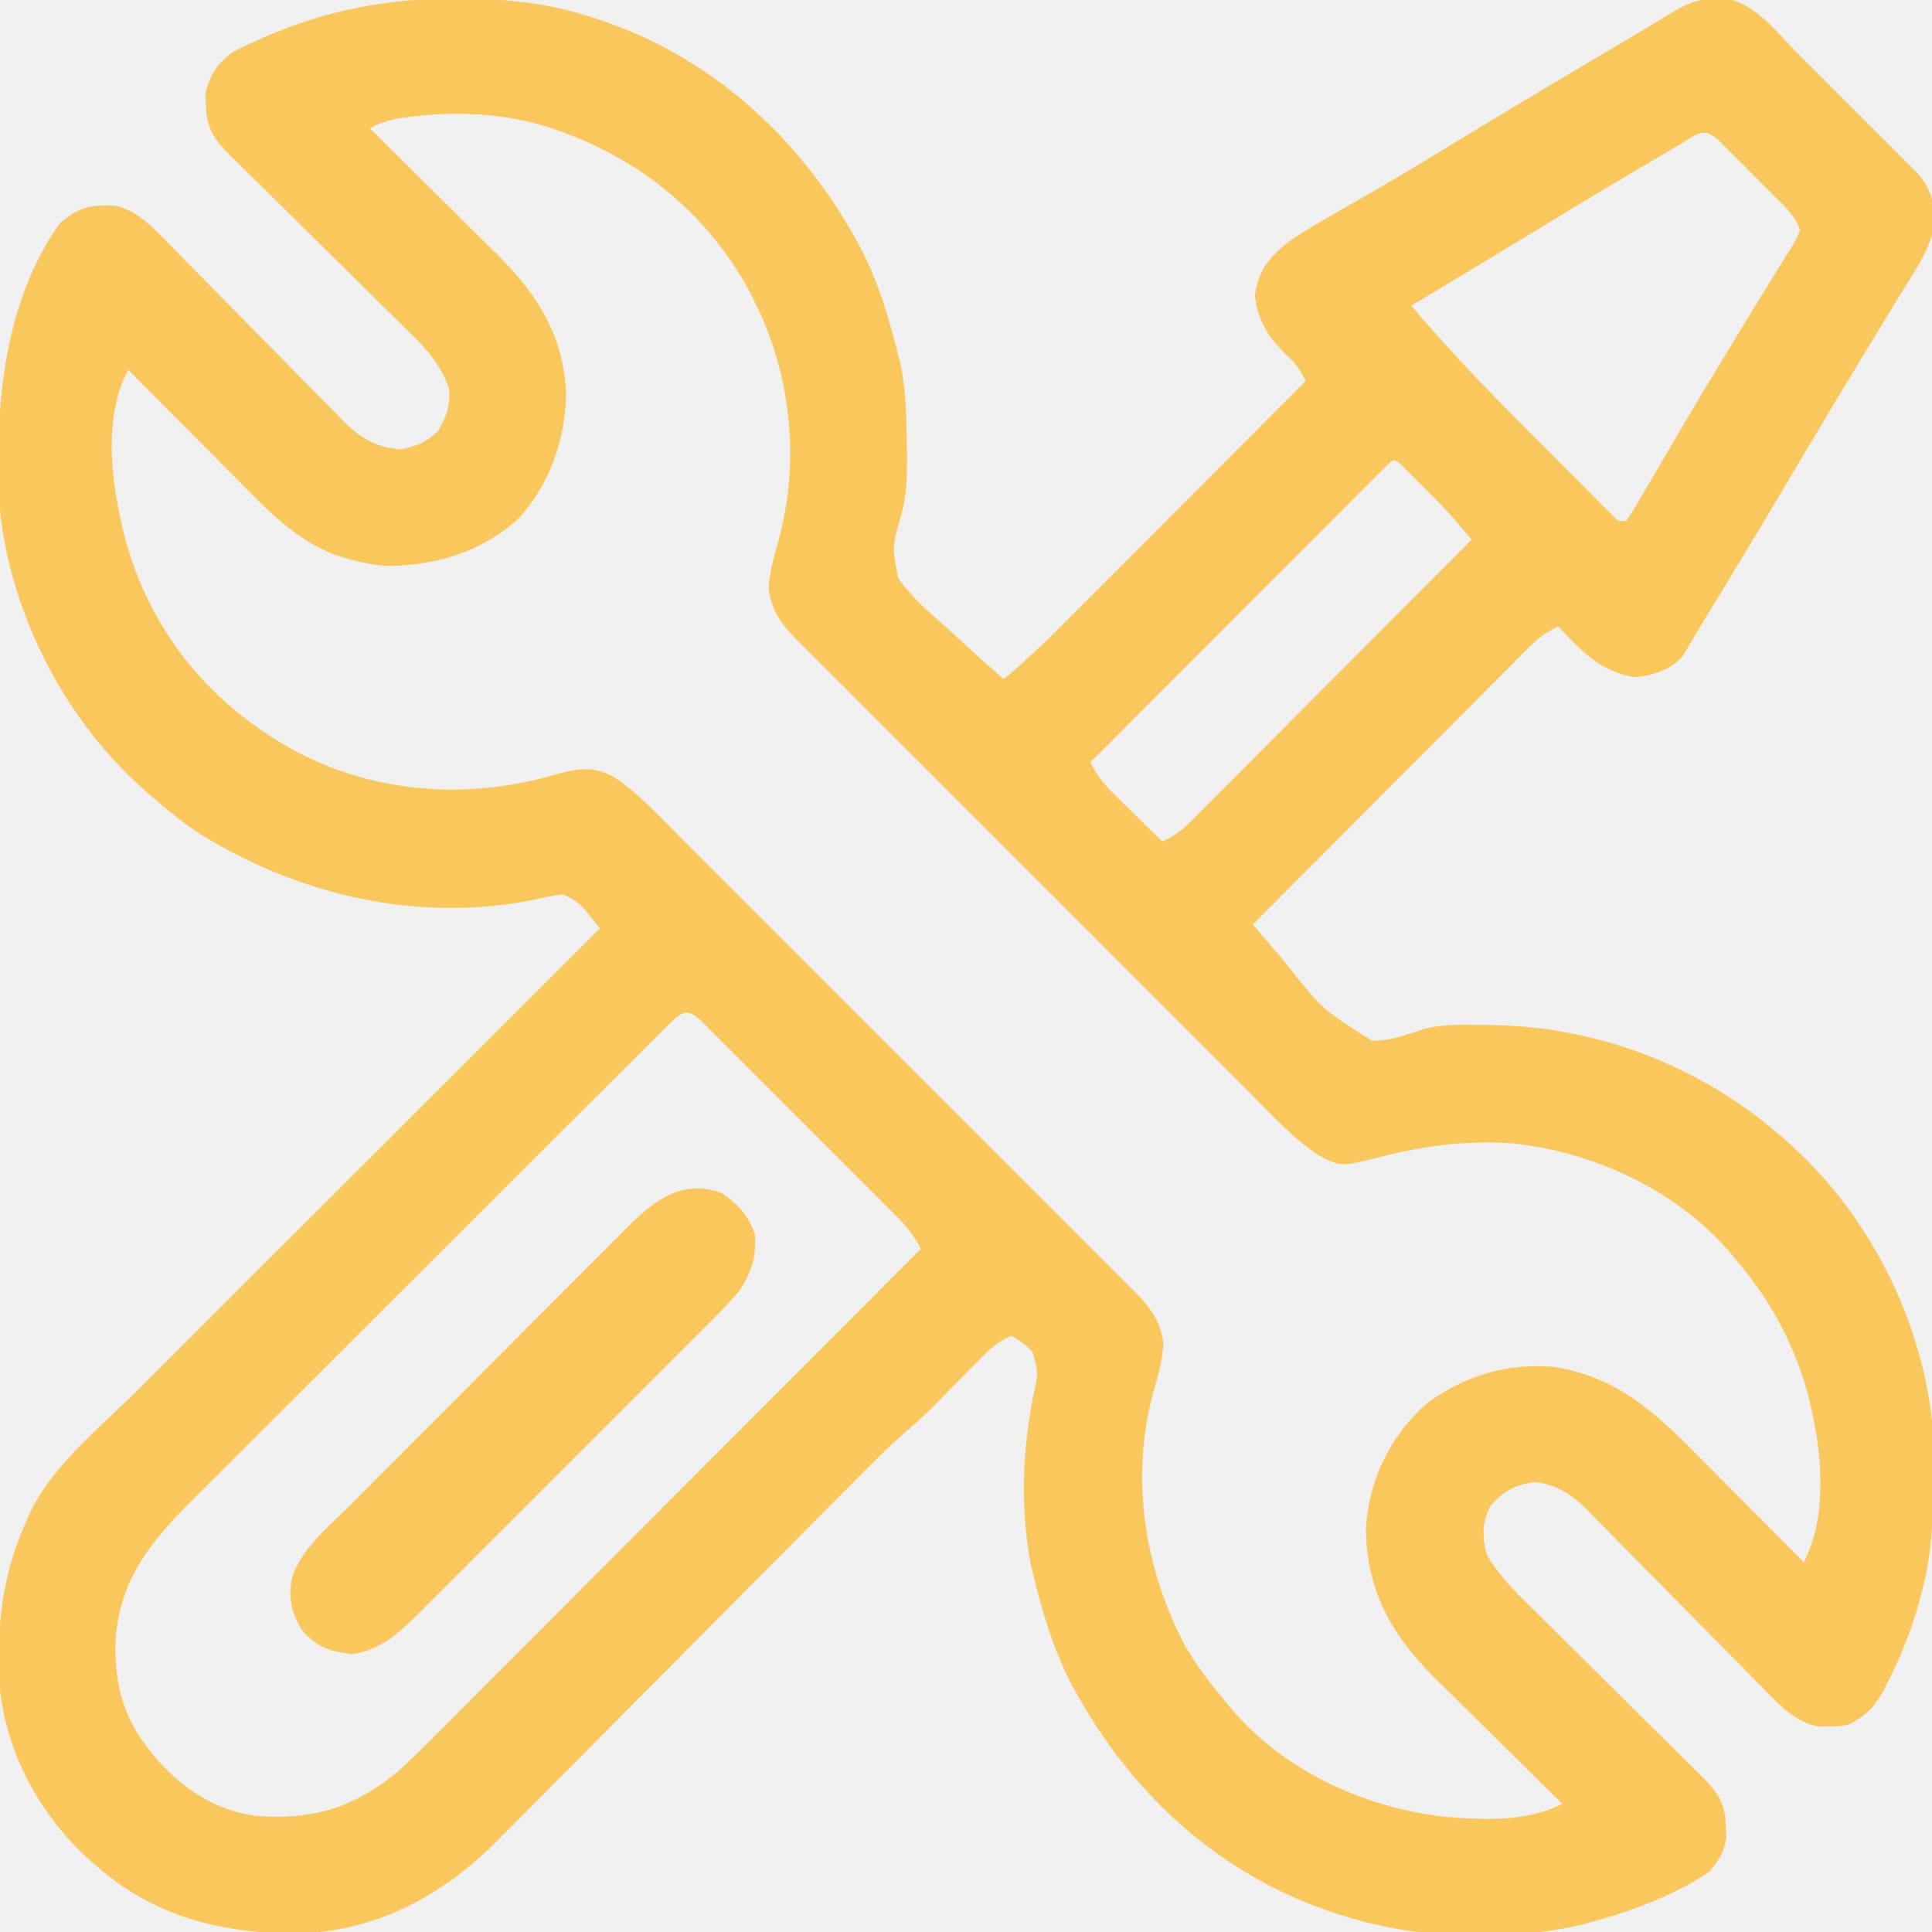
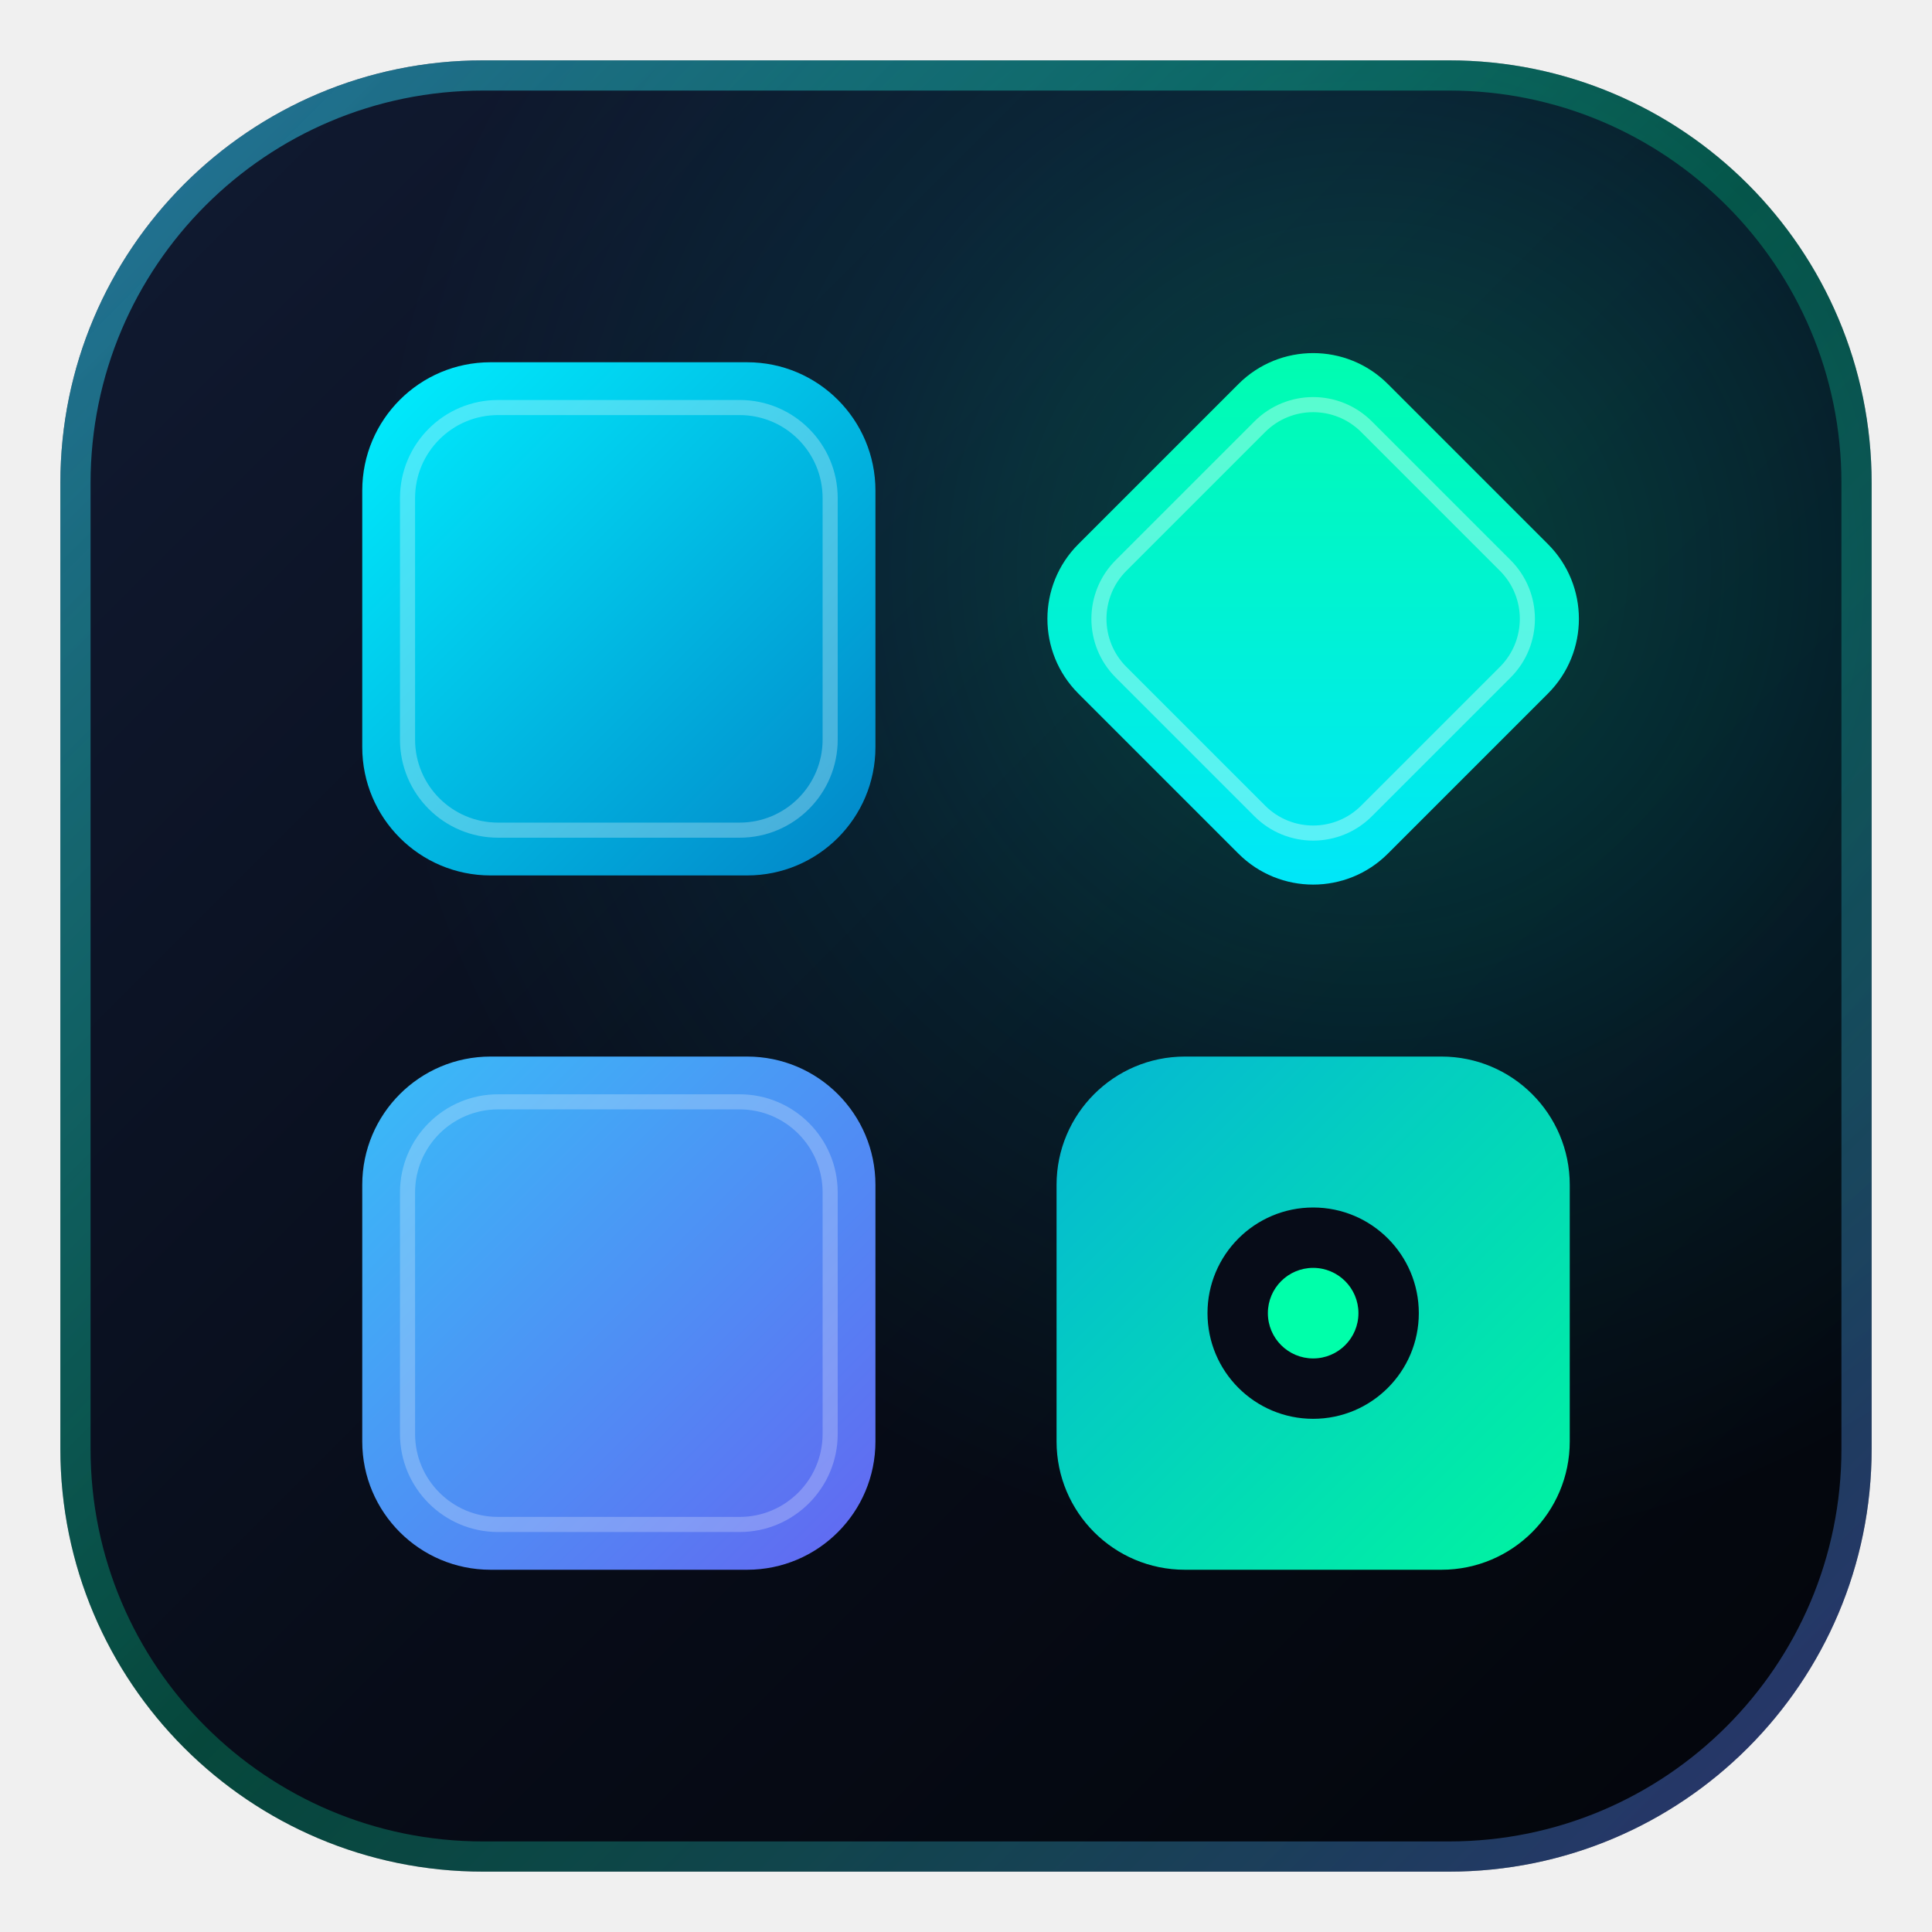
- <svg xmlns="http://www.w3.org/2000/svg" version="1.1" width="512" height="512">
-   <path d="M0 0 C0.681 0.001 1.362 0.001 2.064 0.002 C13.425 0.043 24.107 0.994 35 4.375 C35.685 4.584 36.37 4.793 37.076 5.008 C68.771 15.016 93.243 37.785 108.514 66.911 C112.897 75.706 115.698 84.846 118 94.375 C118.266 95.454 118.531 96.533 118.805 97.645 C120.214 104.853 120.225 112.178 120.312 119.5 C120.33 120.483 120.348 121.465 120.367 122.477 C120.361 127.491 120.167 132.023 118.807 136.862 C116.405 145.255 116.405 145.255 118.027 153.543 C121.697 158.795 126.502 162.889 131.312 167.062 C132.728 168.368 134.139 169.678 135.545 170.994 C138.977 174.185 142.467 177.297 146 180.375 C151.074 176.126 155.83 171.684 160.496 166.993 C161.565 165.923 161.565 165.923 162.657 164.832 C164.991 162.497 167.322 160.159 169.652 157.82 C171.279 156.192 172.905 154.564 174.532 152.936 C178.797 148.667 183.059 144.395 187.321 140.123 C191.676 135.757 196.034 131.394 200.393 127.031 C208.931 118.482 217.467 109.929 226 101.375 C224.543 98.307 223.155 96.401 220.625 94.125 C215.985 89.592 213.345 85.235 212.562 78.75 C213.378 72.455 215.876 69.124 220.696 65.091 C224.998 61.888 229.666 59.288 234.318 56.631 C237.573 54.771 240.813 52.886 244.055 51.004 C244.72 50.618 245.386 50.232 246.072 49.835 C252.709 45.982 259.264 42.002 265.812 38 C277.397 30.928 289.048 23.971 300.728 17.057 C301.358 16.684 301.988 16.311 302.637 15.927 C303.882 15.19 305.126 14.453 306.371 13.717 C311.683 10.57 316.977 7.394 322.264 4.205 C326.606 1.59 329.172 0.194 334.25 0.062 C335.183 0.025 336.117 -0.012 337.078 -0.051 C345.015 1.106 350.779 8.865 356.141 14.25 C357.113 15.221 358.087 16.193 359.06 17.164 C361.09 19.191 363.117 21.222 365.142 23.256 C367.733 25.859 370.333 28.452 372.936 31.043 C374.944 33.043 376.946 35.049 378.948 37.055 C380.369 38.478 381.794 39.897 383.219 41.316 C384.08 42.184 384.942 43.051 385.829 43.945 C386.588 44.706 387.347 45.467 388.129 46.25 C391.936 50.573 392.765 54.437 392.602 60.113 C391.447 66.372 387.926 71.469 384.605 76.796 C382.807 79.685 381.045 82.592 379.285 85.504 C377.171 88.999 375.055 92.493 372.926 95.98 C367.379 105.07 361.922 114.21 356.5 123.375 C350.265 133.91 343.982 144.414 337.625 154.875 C337.272 155.456 336.919 156.038 336.555 156.637 C334.937 159.299 333.315 161.96 331.685 164.615 C330.627 166.348 329.581 168.088 328.553 169.838 C328.128 170.551 327.703 171.265 327.266 172 C326.915 172.601 326.565 173.201 326.204 173.82 C323.049 177.893 318.398 179.175 313.5 179.875 C304.341 178.567 299.096 172.979 293 166.375 C290 167.722 287.913 169.214 285.596 171.539 C284.942 172.189 284.289 172.84 283.616 173.51 C282.91 174.223 282.205 174.936 281.478 175.67 C280.726 176.422 279.974 177.173 279.2 177.947 C276.717 180.431 274.241 182.923 271.766 185.414 C270.045 187.138 268.325 188.861 266.604 190.585 C262.075 195.121 257.552 199.663 253.031 204.207 C248.416 208.842 243.796 213.471 239.176 218.102 C230.112 227.187 221.054 236.279 212 245.375 C212.606 246.082 212.606 246.082 213.225 246.802 C213.759 247.425 214.294 248.048 214.844 248.69 C215.372 249.306 215.9 249.921 216.444 250.555 C217.8 252.141 219.146 253.734 220.491 255.329 C230.42 267.889 230.42 267.889 243.525 276.139 C248.424 276.282 252.805 274.595 257.396 273.053 C262.399 271.75 267.486 271.936 272.625 272 C273.695 272.01 274.765 272.02 275.867 272.031 C304.391 272.598 331.692 283.367 353 302.375 C353.782 303.067 353.782 303.067 354.58 303.772 C375.836 322.893 390.16 351.677 392.287 380.232 C392.4 384.097 392.417 387.946 392.375 391.812 C392.369 392.826 392.369 392.826 392.362 393.86 C392.286 404.006 391.783 413.58 389 423.375 C388.66 424.614 388.319 425.853 387.969 427.129 C385.906 433.923 383.296 440.254 380.062 446.562 C379.751 447.186 379.439 447.81 379.118 448.453 C376.79 452.771 374.34 455.12 370 457.375 C367.219 457.906 367.219 457.906 364.5 457.875 C363.154 457.89 363.154 457.89 361.781 457.906 C355.68 456.741 351.394 452.046 347.198 447.736 C346.652 447.184 346.106 446.633 345.544 446.064 C344.368 444.874 343.195 443.682 342.023 442.488 C340.166 440.595 338.301 438.709 336.434 436.826 C331.129 431.473 325.836 426.108 320.552 420.735 C317.311 417.441 314.061 414.157 310.805 410.878 C309.57 409.631 308.34 408.381 307.113 407.126 C305.395 405.37 303.665 403.626 301.932 401.885 C301.433 401.369 300.935 400.853 300.422 400.321 C296.51 396.431 292.359 393.753 286.777 393.125 C281.451 393.849 278.692 395.419 275 399.375 C272.699 403.977 272.761 407.419 274 412.375 C276.694 416.893 279.918 420.563 283.655 424.225 C284.208 424.776 284.761 425.326 285.332 425.893 C286.525 427.079 287.72 428.262 288.918 429.443 C290.814 431.314 292.703 433.19 294.591 435.068 C298.597 439.051 302.61 443.026 306.625 447 C311.286 451.613 315.943 456.23 320.592 460.855 C322.452 462.702 324.319 464.544 326.185 466.385 C327.325 467.518 328.465 468.651 329.604 469.784 C330.124 470.293 330.643 470.802 331.178 471.327 C335.52 475.667 337.289 478.609 337.375 484.75 C337.403 485.665 337.432 486.58 337.461 487.523 C336.839 491.372 335.482 493.376 333 496.375 C330.704 497.952 328.65 499.208 326.188 500.438 C325.528 500.775 324.869 501.113 324.189 501.462 C317.346 504.865 310.377 507.348 303 509.375 C301.312 509.855 301.312 509.855 299.59 510.344 C279.905 514.971 256.299 514.366 237 508.375 C236.315 508.166 235.63 507.957 234.924 507.742 C203.07 497.684 178.811 475.066 163.486 445.839 C159.103 437.044 156.302 427.904 154 418.375 C153.734 417.296 153.469 416.217 153.195 415.105 C150.331 400.45 150.945 384.303 153.938 369.75 C155.172 364.1 155.172 364.1 153.641 358.652 C151.847 356.848 150.243 355.558 148 354.375 C144.445 355.883 142.204 357.951 139.516 360.699 C138.662 361.564 137.809 362.428 136.93 363.318 C136.045 364.224 135.161 365.129 134.25 366.062 C132.508 367.84 130.763 369.614 129.016 371.387 C127.86 372.569 127.86 372.569 126.681 373.776 C124.671 375.725 122.659 377.533 120.53 379.342 C115.039 384.134 109.955 389.328 104.833 394.508 C103.73 395.619 102.627 396.73 101.524 397.841 C99.161 400.22 96.8 402.601 94.439 404.983 C90.697 408.758 86.948 412.527 83.198 416.295 C82.563 416.933 81.928 417.572 81.273 418.23 C79.975 419.534 78.676 420.839 77.378 422.144 C68.66 430.905 59.946 439.67 51.247 448.45 C45.363 454.388 39.471 460.318 33.568 466.237 C30.452 469.362 27.342 472.491 24.242 475.631 C21.324 478.588 18.393 481.532 15.454 484.468 C14.386 485.539 13.322 486.615 12.263 487.695 C-2.35 502.584 -20.344 512.436 -41.563 512.756 C-61.775 512.719 -79.594 508.209 -95 494.375 C-95.821 493.647 -96.642 492.918 -97.488 492.168 C-110.772 479.691 -119.603 462.13 -120.336 443.773 C-120.568 428.507 -118.95 416.129 -112.438 402.188 C-112.028 401.28 -112.028 401.28 -111.609 400.354 C-105.441 388.133 -92.88 378.113 -83.267 368.528 C-81.925 367.187 -80.584 365.845 -79.242 364.503 C-75.638 360.899 -72.03 357.297 -68.422 353.696 C-64.638 349.918 -60.857 346.137 -57.075 342.357 C-49.931 335.216 -42.784 328.077 -35.636 320.939 C-27.491 312.805 -19.349 304.669 -11.207 296.532 C5.525 279.81 22.261 263.091 39 246.375 C38.092 245.243 37.173 244.12 36.25 243 C35.74 242.374 35.229 241.747 34.703 241.102 C32.876 239.249 31.433 238.281 29 237.375 C26.533 237.727 24.23 238.184 21.812 238.75 C-9.052 245.012 -40.501 237.784 -67 221.375 C-71.972 218.062 -76.545 214.349 -81 210.375 C-81.782 209.683 -81.782 209.683 -82.58 208.978 C-103.836 189.857 -118.16 161.073 -120.287 132.518 C-120.4 128.653 -120.417 124.804 -120.375 120.938 C-120.37 120.261 -120.366 119.585 -120.361 118.888 C-120.198 98.592 -116.214 76.27 -104 59.375 C-100.158 56.269 -97.455 54.818 -92.5 54.875 C-91.154 54.86 -91.154 54.86 -89.781 54.844 C-83.68 56.009 -79.403 60.698 -75.213 65.014 C-74.669 65.566 -74.125 66.117 -73.565 66.686 C-72.392 67.876 -71.222 69.068 -70.054 70.262 C-68.201 72.156 -66.339 74.041 -64.476 75.924 C-59.181 81.276 -53.897 86.638 -48.627 92.015 C-45.395 95.312 -42.152 98.595 -38.9 101.872 C-37.668 103.118 -36.441 104.368 -35.219 105.624 C-33.506 107.383 -31.778 109.125 -30.045 110.865 C-29.551 111.381 -29.056 111.897 -28.546 112.429 C-24.321 116.619 -19.486 119.285 -13.426 119.441 C-9.352 118.47 -7.228 117.574 -4 114.75 C-1.631 110.753 -0.663 107.993 -1 103.375 C-3.02 97.617 -6.419 93.389 -10.747 89.206 C-11.591 88.365 -11.591 88.365 -12.453 87.508 C-14.295 85.678 -16.152 83.863 -18.008 82.047 C-19.299 80.769 -20.589 79.489 -21.877 78.209 C-25.258 74.855 -28.65 71.512 -32.045 68.172 C-37.487 62.816 -42.917 57.446 -48.339 52.07 C-50.233 50.197 -52.132 48.331 -54.033 46.466 C-55.193 45.32 -56.353 44.173 -57.512 43.026 C-58.041 42.511 -58.57 41.996 -59.115 41.465 C-63.454 37.153 -65.29 34.183 -65.438 28.062 C-65.497 26.707 -65.497 26.707 -65.559 25.324 C-64.654 20.549 -62.257 16.972 -58.269 14.15 C-56.299 13.067 -54.314 12.14 -52.25 11.25 C-51.14 10.751 -51.14 10.751 -50.007 10.242 C-33.884 3.217 -17.572 -0.024 0 0 Z M-10.125 31.188 C-11.209 31.311 -11.209 31.311 -12.315 31.437 C-15.949 31.912 -18.79 32.641 -22 34.375 C-21.25 35.115 -21.25 35.115 -20.484 35.871 C-15.739 40.555 -11.003 45.246 -6.274 49.946 C-3.843 52.361 -1.41 54.773 1.03 57.179 C3.844 59.953 6.645 62.74 9.445 65.527 C10.311 66.378 11.177 67.228 12.069 68.104 C22.452 78.484 29.291 89.363 30.023 104.348 C29.928 116.702 25.776 128.541 17.438 137.812 C7.52 146.664 -3.991 150.091 -17 150.375 C-20.844 150.128 -24.313 149.476 -28 148.375 C-29.259 148.004 -29.259 148.004 -30.543 147.625 C-41.385 143.86 -49.39 135.285 -57.289 127.281 C-58.118 126.449 -58.948 125.617 -59.802 124.76 C-62.415 122.136 -65.02 119.506 -67.625 116.875 C-69.41 115.08 -71.195 113.286 -72.98 111.492 C-77.326 107.125 -81.665 102.752 -86 98.375 C-93.357 111.994 -90.108 131.372 -86.152 145.562 C-78.923 169.481 -63.261 187.769 -41.359 199.625 C-20.063 210.719 3.845 212.308 26.812 205.75 C32.66 204.125 36.738 203.224 42.361 206.085 C49.225 210.535 54.787 216.745 60.529 222.515 C61.884 223.867 63.24 225.217 64.596 226.567 C68.264 230.221 71.922 233.885 75.579 237.551 C79.411 241.391 83.251 245.223 87.089 249.057 C93.531 255.494 99.967 261.936 106.399 268.383 C113.832 275.832 121.276 283.271 128.726 290.705 C135.129 297.093 141.525 303.488 147.917 309.887 C151.731 313.707 155.548 317.524 159.37 321.336 C162.962 324.919 166.545 328.509 170.124 332.104 C171.437 333.422 172.753 334.737 174.072 336.049 C175.873 337.842 177.665 339.644 179.454 341.448 C179.977 341.964 180.5 342.48 181.038 343.012 C185.104 347.143 187.78 350.94 188.309 356.785 C187.975 360.667 187.156 364.074 186.062 367.812 C179.39 390.747 182.884 415.113 193.875 436.188 C196.807 441.302 200.22 445.862 204 450.375 C204.544 451.053 205.088 451.731 205.648 452.43 C219.687 469.369 240.815 479.194 262.387 481.781 C272.522 482.713 284.805 483.298 294 478.375 C293.502 477.886 293.004 477.397 292.491 476.893 C287.759 472.241 283.037 467.58 278.325 462.908 C275.904 460.507 273.479 458.11 271.045 455.722 C268.236 452.965 265.444 450.192 262.652 447.418 C261.792 446.578 260.931 445.738 260.044 444.872 C248.628 433.461 242.041 421.675 242 405.375 C242.77 392.47 248.355 381.01 258 372.375 C268.087 364.944 279.311 361.528 291.859 362.625 C308.018 365.181 318.087 374.118 329.289 385.469 C330.533 386.717 330.533 386.717 331.802 387.99 C334.415 390.614 337.02 393.244 339.625 395.875 C341.41 397.67 343.195 399.464 344.98 401.258 C349.326 405.625 353.665 409.998 358 414.375 C365.278 400.649 362.348 380.31 358.014 366.052 C354.187 354.519 348.813 344.702 341 335.375 C340.456 334.697 339.912 334.019 339.352 333.32 C325.152 316.187 302.924 305.755 281 303.375 C268.737 302.54 257.619 303.908 245.75 307 C235.387 309.591 235.387 309.591 229.642 306.665 C222.776 302.217 217.214 296.006 211.471 290.235 C210.116 288.883 208.76 287.533 207.404 286.183 C203.736 282.529 200.078 278.865 196.421 275.199 C192.589 271.359 188.749 267.527 184.911 263.693 C178.469 257.256 172.033 250.814 165.601 244.367 C158.168 236.918 150.724 229.479 143.274 222.045 C136.871 215.657 130.475 209.262 124.083 202.863 C120.269 199.043 116.452 195.226 112.63 191.414 C109.038 187.831 105.455 184.241 101.876 180.646 C100.563 179.328 99.247 178.013 97.928 176.701 C96.127 174.908 94.335 173.106 92.546 171.302 C92.023 170.786 91.5 170.27 90.962 169.738 C86.896 165.607 84.22 161.81 83.691 155.965 C84.025 152.083 84.844 148.676 85.938 144.938 C92.151 123.579 89.947 100.269 80 80.375 C79.52 79.416 79.041 78.457 78.547 77.469 C66.595 55.421 46.874 40.468 23 33.375 C12.145 30.417 1.013 29.912 -10.125 31.188 Z M325.445 38.496 C324.881 38.827 324.316 39.158 323.734 39.499 C321.862 40.599 319.993 41.706 318.125 42.812 C316.817 43.584 315.508 44.355 314.199 45.126 C302.921 51.783 291.724 58.572 280.543 65.391 C271.725 70.768 262.865 76.075 254 81.375 C264.666 94.059 276.243 105.805 287.955 117.516 C290.594 120.156 293.224 122.804 295.854 125.453 C297.528 127.131 299.203 128.808 300.879 130.484 C301.665 131.278 302.452 132.071 303.262 132.889 C303.987 133.611 304.712 134.333 305.459 135.077 C306.415 136.035 306.415 136.035 307.391 137.013 C308.903 138.59 308.903 138.59 311 138.375 C312.351 136.396 313.562 134.433 314.754 132.359 C315.127 131.725 315.5 131.091 315.884 130.437 C316.692 129.059 317.498 127.68 318.3 126.299 C320.436 122.622 322.595 118.959 324.75 115.293 C325.408 114.171 325.408 114.171 326.08 113.026 C329.986 106.375 333.974 99.776 337.992 93.192 C339.055 91.449 340.115 89.704 341.173 87.958 C344.207 82.954 347.253 77.96 350.352 72.996 C351.297 71.456 352.243 69.916 353.188 68.375 C353.831 67.37 353.831 67.37 354.487 66.344 C355.755 64.341 355.755 64.341 357 61.375 C355.748 57.499 352.886 55.003 350.062 52.172 C349.341 51.448 349.341 51.448 348.606 50.709 C347.593 49.695 346.577 48.683 345.56 47.674 C343.998 46.123 342.448 44.562 340.898 43 C339.912 42.015 338.925 41.031 337.938 40.047 C337.039 39.151 336.141 38.254 335.215 37.331 C331.35 33.918 329.513 36.102 325.445 38.496 Z M247.628 123.624 C247.039 124.214 246.45 124.804 245.843 125.412 C244.831 126.422 244.831 126.422 243.799 127.452 C243.054 128.2 242.31 128.948 241.543 129.719 C240.372 130.889 240.372 130.889 239.178 132.083 C236.584 134.678 233.993 137.277 231.402 139.875 C229.61 141.669 227.818 143.462 226.026 145.256 C221.781 149.504 217.539 153.754 213.297 158.006 C208.47 162.844 203.64 167.68 198.809 172.516 C188.87 182.466 178.934 192.419 169 202.375 C170.576 205.7 172.282 207.891 174.914 210.484 C175.675 211.238 176.435 211.993 177.219 212.77 C178.013 213.547 178.807 214.324 179.625 215.125 C180.828 216.314 180.828 216.314 182.055 217.527 C184.032 219.481 186.014 221.43 188 223.375 C191.019 222.022 193.111 220.512 195.442 218.173 C196.104 217.514 196.766 216.855 197.448 216.176 C198.163 215.454 198.878 214.732 199.614 213.988 C200.376 213.227 201.137 212.466 201.921 211.682 C204.437 209.165 206.945 206.641 209.453 204.117 C211.196 202.371 212.939 200.625 214.682 198.879 C219.27 194.284 223.852 189.683 228.432 185.08 C233.108 180.384 237.788 175.694 242.469 171.004 C251.651 161.8 260.828 152.59 270 143.375 C269.041 142.251 268.082 141.128 267.122 140.005 C266.588 139.379 266.053 138.754 265.503 138.109 C263.86 136.214 262.158 134.404 260.387 132.629 C259.779 132.02 259.171 131.411 258.545 130.783 C257.932 130.174 257.319 129.565 256.688 128.938 C256.055 128.301 255.423 127.665 254.771 127.01 C253.869 126.11 253.869 126.11 252.949 125.191 C252.406 124.649 251.863 124.107 251.303 123.549 C249.502 121.926 249.428 121.986 247.628 123.624 Z M57.079 272.019 C56.541 272.561 56.002 273.102 55.447 273.661 C54.587 274.514 54.587 274.514 53.71 275.384 C51.777 277.304 49.851 279.232 47.925 281.16 C46.546 282.533 45.166 283.906 43.786 285.278 C40.026 289.02 36.274 292.768 32.523 296.518 C29.391 299.648 26.257 302.775 23.122 305.902 C15.722 313.286 8.328 320.675 0.937 328.067 C-6.68 335.686 -14.309 343.293 -21.942 350.895 C-28.496 357.423 -35.043 363.959 -41.583 370.5 C-45.489 374.407 -49.398 378.31 -53.314 382.205 C-57.003 385.875 -60.683 389.554 -64.355 393.241 C-65.701 394.589 -67.049 395.933 -68.402 397.273 C-80.31 409.081 -89.177 419.868 -89.438 437.25 C-89.391 447.171 -87.186 455.422 -81 463.375 C-80.508 464.011 -80.015 464.646 -79.508 465.301 C-72.546 473.818 -63.092 480.288 -51.961 481.619 C-36.837 482.813 -25.6 479.218 -14 469.375 C-9.3 465.03 -4.822 460.451 -0.31 455.912 C1.05 454.551 2.411 453.191 3.772 451.83 C7.446 448.158 11.113 444.479 14.779 440.799 C18.619 436.946 22.465 433.099 26.31 429.252 C33.581 421.975 40.847 414.692 48.111 407.408 C56.385 399.111 64.665 390.821 72.945 382.53 C89.97 365.485 106.987 348.432 124 331.375 C122.144 327.359 119.499 324.592 116.389 321.505 C115.816 320.929 115.244 320.353 114.654 319.759 C112.764 317.861 110.867 315.969 108.969 314.078 C107.653 312.761 106.338 311.444 105.023 310.127 C102.269 307.37 99.512 304.617 96.751 301.866 C93.207 298.333 89.671 294.791 86.139 291.246 C83.426 288.526 80.709 285.811 77.991 283.098 C76.685 281.793 75.38 280.487 74.077 279.179 C72.26 277.357 70.437 275.542 68.611 273.728 C68.07 273.182 67.529 272.637 66.971 272.075 C62.491 267.646 61.57 267.587 57.079 272.019 Z " fill="#ffae009d" transform="translate(120,-0.375)" />
-   <path d="M0 0 C4.286 2.795 7.224 5.923 8.875 10.875 C9.457 16.81 8.031 20.934 4.875 25.875 C2.139 29.164 -0.859 32.156 -3.897 35.165 C-4.783 36.057 -5.668 36.949 -6.579 37.868 C-8.992 40.299 -11.417 42.717 -13.845 45.132 C-16.393 47.67 -18.932 50.219 -21.473 52.766 C-25.739 57.039 -30.014 61.305 -34.294 65.565 C-39.23 70.479 -44.151 75.408 -49.065 80.344 C-53.297 84.594 -57.537 88.837 -61.784 93.073 C-64.315 95.597 -66.843 98.124 -69.363 100.659 C-72.176 103.485 -75.005 106.294 -77.835 109.103 C-78.66 109.936 -79.485 110.769 -80.336 111.628 C-85.449 116.667 -90.472 121.288 -97.883 122.223 C-103.862 121.502 -107.069 120.425 -111.125 115.875 C-113.879 111.255 -114.716 107.483 -113.807 102.247 C-111.589 94.537 -103.899 88.353 -98.401 82.86 C-97.545 81.998 -96.689 81.135 -95.807 80.246 C-93.478 77.901 -91.144 75.561 -88.808 73.224 C-87.345 71.76 -85.884 70.294 -84.423 68.828 C-79.316 63.702 -74.204 58.582 -69.087 53.466 C-64.332 48.713 -59.589 43.948 -54.851 39.179 C-50.767 35.069 -46.675 30.966 -42.578 26.87 C-40.137 24.43 -37.7 21.987 -35.27 19.536 C-32.56 16.803 -29.835 14.087 -27.108 11.372 C-25.917 10.164 -25.917 10.164 -24.702 8.932 C-17.62 1.929 -10.347 -3.725 0 0 Z " fill="#ffae009d" transform="translate(191.125,316.125)" />
+ <svg xmlns="http://www.w3.org/2000/svg" viewBox="0 0 512 512" width="512" height="512">
+   <defs>
+     <linearGradient id="bgGrad" x1="0%" y1="0%" x2="100%" y2="100%">
+       <stop offset="0%" stop-color="#111b33" />
+       <stop offset="55%" stop-color="#070c18" />
+       <stop offset="100%" stop-color="#03050a" />
+     </linearGradient>
+     <linearGradient id="borderGrad" x1="0%" y1="0%" x2="100%" y2="100%">
+       <stop offset="0%" stop-color="#38bdf8" stop-opacity="0.55" />
+       <stop offset="50%" stop-color="#00f5a0" stop-opacity="0.25" />
+       <stop offset="100%" stop-color="#6366f1" stop-opacity="0.45" />
+     </linearGradient>
+     <radialGradient id="ambientGlow" cx="72%" cy="28%" r="55%">
+       <stop offset="0%" stop-color="#00f5a0" stop-opacity="0.24" />
+       <stop offset="55%" stop-color="#00f0ff" stop-opacity="0.08" />
+       <stop offset="100%" stop-color="#00f0ff" stop-opacity="0" />
+     </radialGradient>
+     <linearGradient id="tileTL" x1="0%" y1="0%" x2="100%" y2="100%">
+       <stop offset="0%" stop-color="#00f0ff" />
+       <stop offset="100%" stop-color="#0284c7" />
+     </linearGradient>
+     <linearGradient id="tileTR" x1="0%" y1="0%" x2="100%" y2="100%">
+       <stop offset="0%" stop-color="#00ffaa" />
+       <stop offset="100%" stop-color="#00e5ff" />
+     </linearGradient>
+     <linearGradient id="tileBL" x1="0%" y1="0%" x2="100%" y2="100%">
+       <stop offset="0%" stop-color="#38bdf8" />
+       <stop offset="100%" stop-color="#6366f1" />
+     </linearGradient>
+     <linearGradient id="tileBR" x1="0%" y1="0%" x2="100%" y2="100%">
+       <stop offset="0%" stop-color="#06b6d4" />
+       <stop offset="100%" stop-color="#00f5a0" />
+     </linearGradient>
+   </defs>
+   <rect x="16" y="16" width="480" height="480" rx="112" fill="url(#bgGrad)" />
+   <rect x="16" y="16" width="480" height="480" rx="112" fill="url(#ambientGlow)" />
+   <rect x="20" y="20" width="472" height="472" rx="108" fill="none" stroke="url(#borderGrad)" stroke-width="8" />
+   <rect x="96" y="96" width="136" height="136" rx="34" fill="url(#tileTL)" />
+   <rect x="108" y="108" width="112" height="112" rx="24" fill="none" stroke="#ffffff" stroke-opacity="0.28" stroke-width="4" />
+   <g transform="translate(348 164) rotate(45)">
+     <rect x="-58" y="-58" width="116" height="116" rx="28" fill="url(#tileTR)" />
+     <rect x="-46" y="-46" width="92" height="92" rx="20" fill="none" stroke="#ffffff" stroke-opacity="0.35" stroke-width="4" />
+   </g>
+   <rect x="96" y="280" width="136" height="136" rx="34" fill="url(#tileBL)" />
+   <rect x="108" y="292" width="112" height="112" rx="24" fill="none" stroke="#ffffff" stroke-opacity="0.24" stroke-width="4" />
+   <rect x="280" y="280" width="136" height="136" rx="34" fill="url(#tileBR)" />
+   <circle cx="348" cy="348" r="28" fill="#070c18" />
+   <circle cx="348" cy="348" r="12" fill="#00ffaa" />
</svg>
